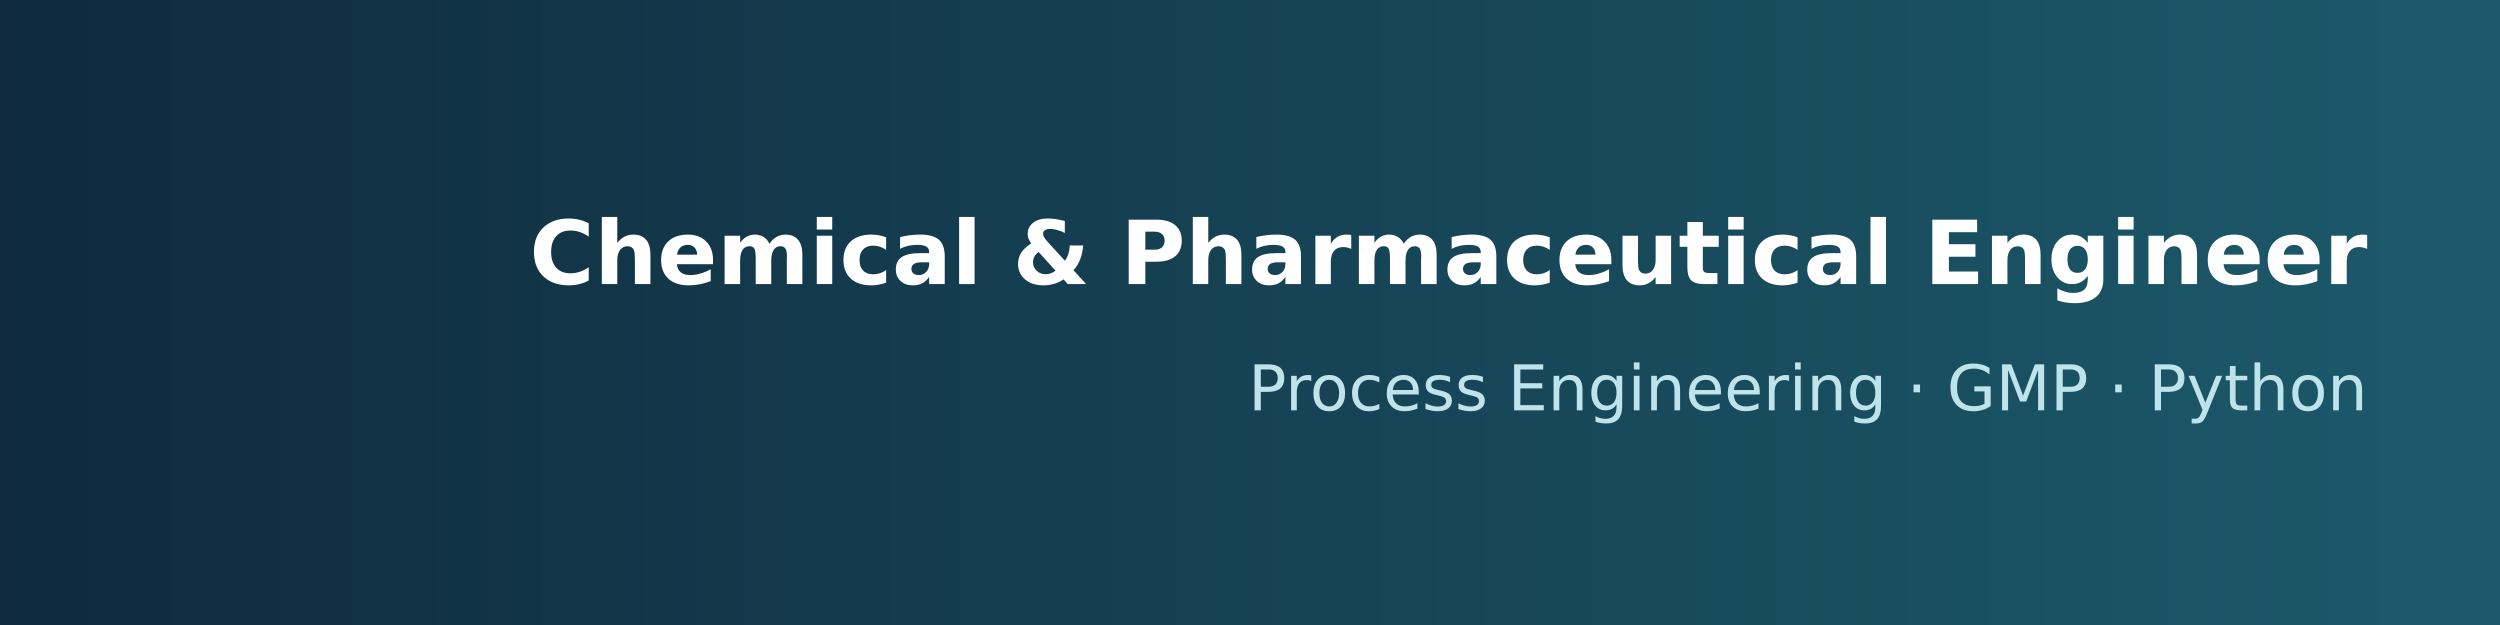
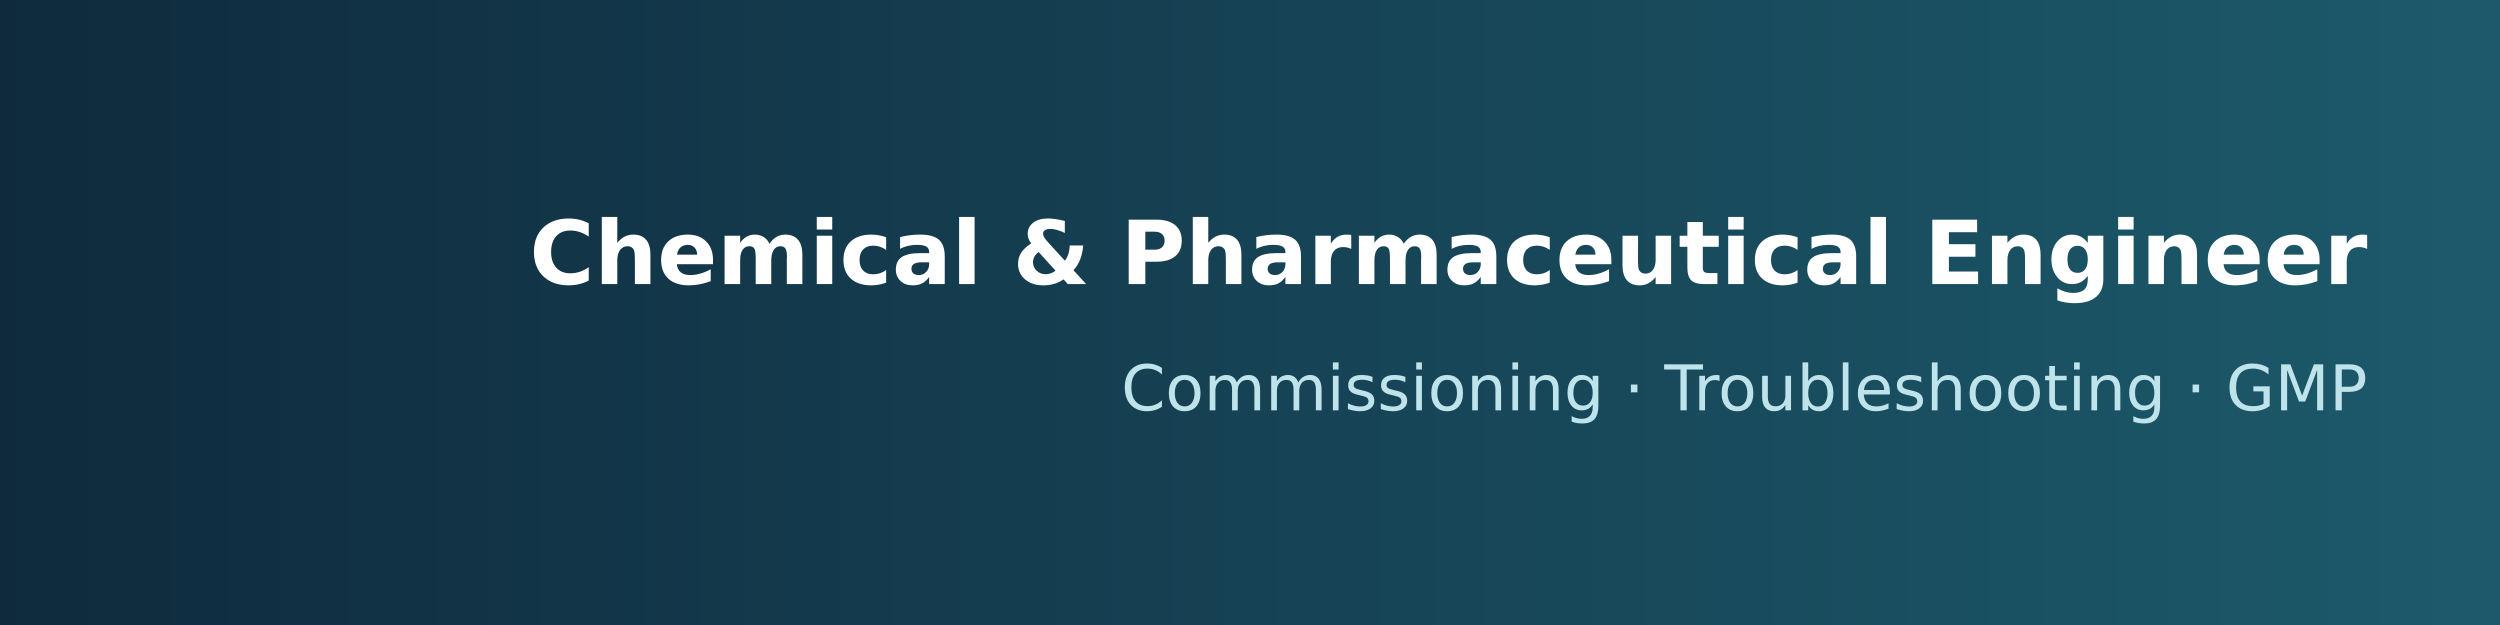
<svg xmlns="http://www.w3.org/2000/svg" width="1584" height="396" viewBox="0 0 1584 396">
  <defs>
    <linearGradient id="g" x1="0" y1="0" x2="1" y2="0">
      <stop offset="0" stop-color="#0f2a3d" />
      <stop offset="1" stop-color="#1c5a6b" />
    </linearGradient>
  </defs>
  <rect width="1584" height="396" fill="url(#g)" />
  <text x="1500" y="180" text-anchor="end" font-family="DejaVu Sans, Arial, sans-serif" font-size="56" font-weight="700" fill="#ffffff">Chemical &amp; Pharmaceutical Engineer</text>
-   <text x="1500" y="260" text-anchor="end" font-family="DejaVu Sans, Arial, sans-serif" font-size="40" fill="#bfe3ea">Process Engineering · GMP · Python</text>
+   <text x="1500" y="260" text-anchor="end" font-family="DejaVu Sans, Arial, sans-serif" font-size="40" fill="#bfe3ea">Commissioning · Troubleshooting · GMP</text>
</svg>
